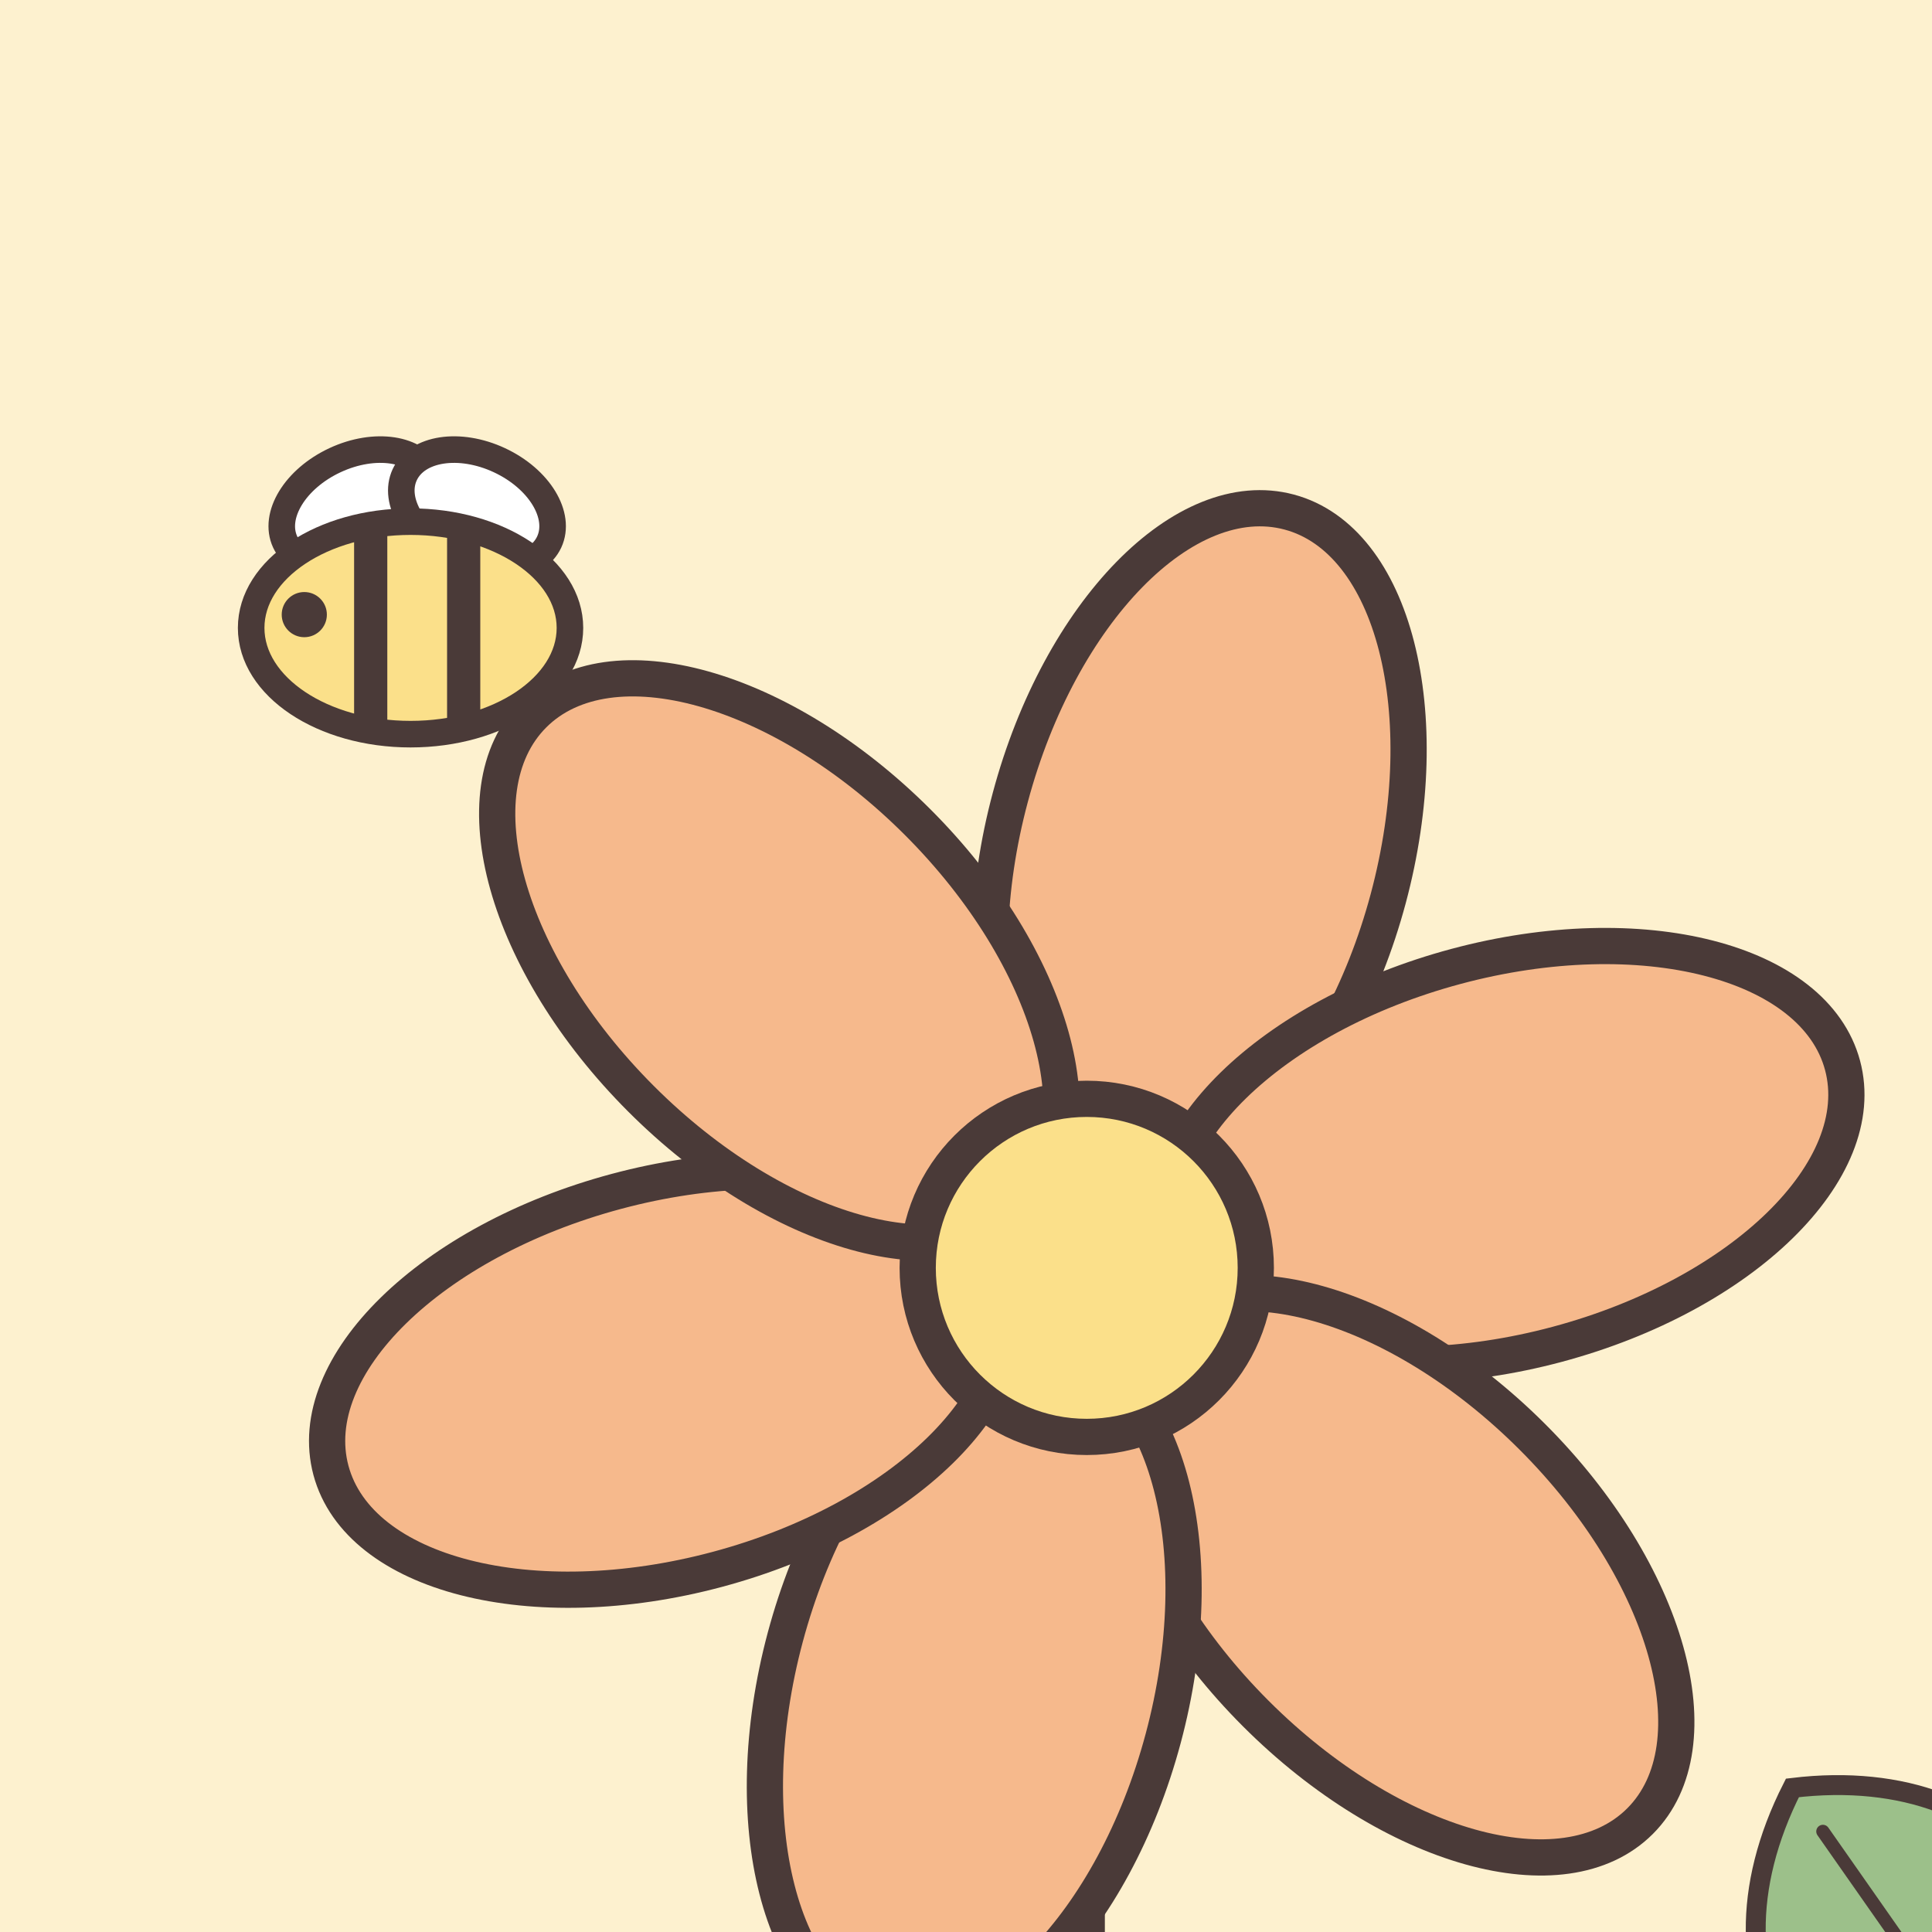
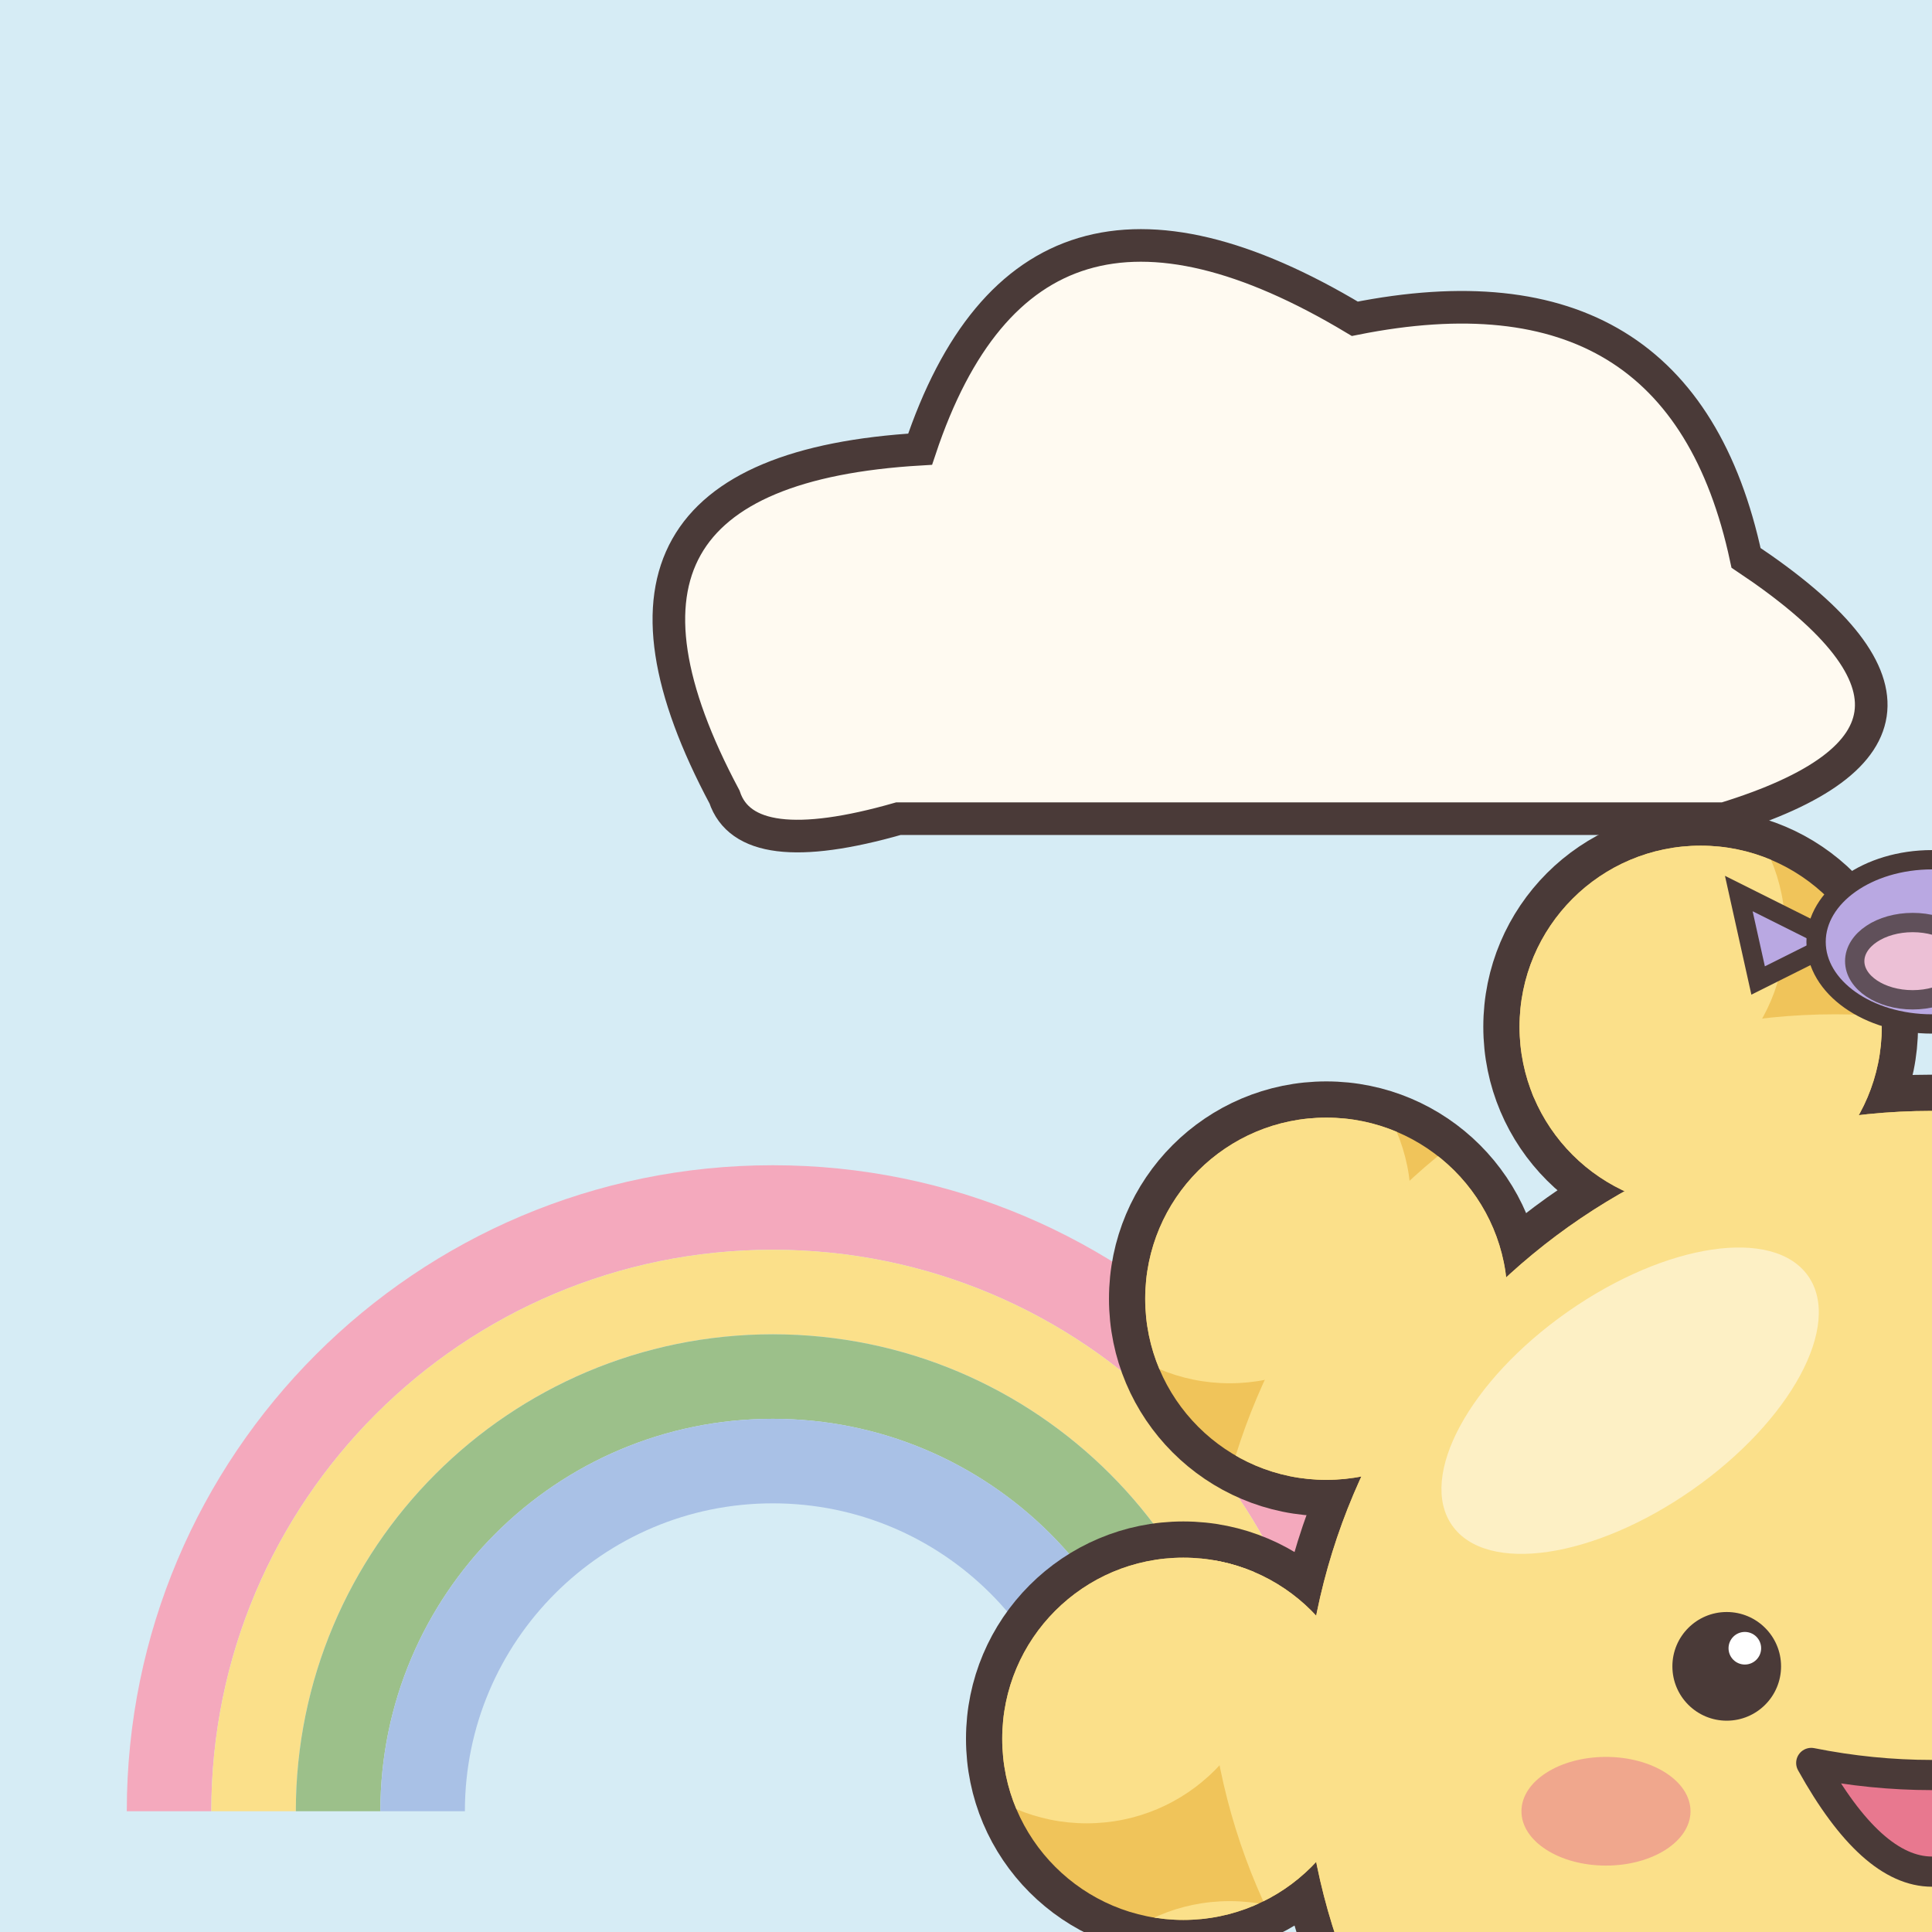
<svg xmlns="http://www.w3.org/2000/svg" width="160" height="160" viewBox="0 0 160 160">
-   <rect width="320" height="320" fill="#fdf1cf" />
-   <g transform="translate(170 72) scale(0.55)">
+   <rect width="320" height="320" fill="#d6ecf5" />
+   <path d="M14 150A50 50 0 0 1 114 150" fill="none" stroke="#f4a9bd" stroke-width="7" />
+   <path d="M21 150A43 43 0 0 1 107 150" fill="none" stroke="#fbe08a" stroke-width="7" />
+   <path d="M28 150A36 36 0 0 1 100 150" fill="none" stroke="#9cc08a" stroke-width="7" />
+   <path d="M35 150A29 29 0 0 1 93 150" fill="none" stroke="#a9c1e6" stroke-width="7" />
+   <g transform="translate(60 66) scale(0.9)">
    <path transform="translate(-30 -80)" d="M30 80Q14 50 48 48Q58 18 88 36Q118 30 124 58Q148 74 122 82H46Q32 86 30 80Z" fill="#fffaf1" stroke="#4a3a38" stroke-width="3" />
  </g>
-   <path d="M293.0 46.0L299.0 46.0" fill="none" stroke="#fbe08a" stroke-width="3" stroke-linecap="round" stroke-linejoin="round" />
-   <path d="M286.3 62.3L290.5 66.5" fill="none" stroke="#fbe08a" stroke-width="3" stroke-linecap="round" stroke-linejoin="round" />
-   <path d="M270.0 69.0L270.0 75.0" fill="none" stroke="#fbe08a" stroke-width="3" stroke-linecap="round" stroke-linejoin="round" />
-   <path d="M253.7 62.3L249.5 66.5" fill="none" stroke="#fbe08a" stroke-width="3" stroke-linecap="round" stroke-linejoin="round" />
-   <path d="M247.0 46.0L241.0 46.0" fill="none" stroke="#fbe08a" stroke-width="3" stroke-linecap="round" stroke-linejoin="round" />
-   <path d="M253.7 29.7L249.5 25.5" fill="none" stroke="#fbe08a" stroke-width="3" stroke-linecap="round" stroke-linejoin="round" />
-   <path d="M270.0 23.0L270.0 17.0" fill="none" stroke="#fbe08a" stroke-width="3" stroke-linecap="round" stroke-linejoin="round" />
-   <path d="M286.3 29.7L290.5 25.5" fill="none" stroke="#fbe08a" stroke-width="3" stroke-linecap="round" stroke-linejoin="round" />
-   <circle cx="270" cy="46" r="18" fill="#fbe08a" stroke="#4a3a38" stroke-width="3" />
+   <g transform="translate(258 62) scale(1.2)">
+     <g transform="scale(-1 1)">
+       <path d="M-10 0L-20 -5L-18 4Z" fill="#f4a9bd" stroke="#4a3a38" stroke-width="2" />
+       <ellipse rx="12" ry="8.5" fill="#f4a9bd" stroke="#4a3a38" stroke-width="2" />
+       <circle cx="9" cy="-6" r="6.5" fill="#f4a9bd" stroke="#4a3a38" stroke-width="2" />
+       <path d="M14 -7L21 -4L14 -2Z" fill="#e79c6c" stroke="#4a3a38" stroke-width="2" />
+       <ellipse cx="-2" cy="2" rx="6" ry="4" fill="#f9c6d3" stroke="#4a3a38" stroke-width="2" opacity=".8" />
+       <circle cx="10" cy="-7" r="1.6" fill="#4a3a38" />
+     </g>
+   </g>
+   <g transform="translate(286 130) scale(0.5)">
+     <path transform="translate(-30 -80)" d="M30 80Q14 50 48 48Q58 18 88 36Q118 30 124 58Q148 74 122 82H46Q32 86 30 80Z" fill="#c9dcf2" stroke="#4a3a38" stroke-width="3" />
+   </g>
+   <path d="M196 138Q258 98 320 104" fill="none" stroke="#e79c6c" stroke-width="3" stroke-linecap="round" stroke-dasharray="0.1 8" />
  <path d="M0 226Q80 200 170 220T320 226V320H0Z" fill="#bfe6d4" />
  <path d="M0 262Q90 236 190 260T320 262V320H0Z" fill="#9cc08a" stroke="#4a3a38" stroke-width="3" />
  <path d="M0 302Q80 288 160 304T320 302" fill="none" stroke="#4a3a38" stroke-width="20" />
  <path d="M0 302Q80 288 160 304T320 302" fill="none" stroke="#f8d5b8" stroke-width="14" />
-   <path d="M90 150V290" fill="none" stroke="#4a3a38" stroke-width="3" stroke-linecap="round" stroke-linejoin="round" />
-   <g transform="translate(90 285) rotate(-140) scale(1)">
-     <path d="M0 0C14-30 46-30 62 0C46 30 14 30 0 0Z" fill="#9cc08a" stroke="#4a3a38" stroke-width="3" />
-     <path d="M4 0H54" fill="none" stroke="#4a3a38" stroke-width="2" stroke-linecap="round" stroke-linejoin="round" />
+   <g transform="translate(56 192) scale(0.7)">
+     <path d="M-12 24L-8 42M12 24L8 42" fill="none" stroke="#4a3a38" stroke-width="2" stroke-linecap="round" stroke-linejoin="round" />
+     <rect x="-10" y="42" width="20" height="13" rx="3" fill="#f6b98c" stroke="#4a3a38" stroke-width="2" />
+     <circle r="26" fill="#f4a9bd" stroke="#4a3a38" stroke-width="2" />
+     <path d="M0 -26C-14 -10 -14 10 0 26C14 10 14 -10 0 -26Z" fill="#fbe08a" stroke="#4a3a38" stroke-width="2" />
  </g>
-   <ellipse cx="90" cy="69" rx="16.2" ry="28.8" fill="#f6b98c" stroke="#4a3a38" stroke-width="3" transform="rotate(15 90 105)" />
-   <ellipse cx="90" cy="69" rx="16.2" ry="28.8" fill="#f6b98c" stroke="#4a3a38" stroke-width="3" transform="rotate(75 90 105)" />
-   <ellipse cx="90" cy="69" rx="16.2" ry="28.8" fill="#f6b98c" stroke="#4a3a38" stroke-width="3" transform="rotate(135 90 105)" />
-   <ellipse cx="90" cy="69" rx="16.2" ry="28.8" fill="#f6b98c" stroke="#4a3a38" stroke-width="3" transform="rotate(195 90 105)" />
-   <ellipse cx="90" cy="69" rx="16.2" ry="28.8" fill="#f6b98c" stroke="#4a3a38" stroke-width="3" transform="rotate(255 90 105)" />
-   <ellipse cx="90" cy="69" rx="16.2" ry="28.8" fill="#f6b98c" stroke="#4a3a38" stroke-width="3" transform="rotate(315 90 105)" />
-   <circle cx="90" cy="105" r="14" fill="#fbe08a" stroke="#4a3a38" stroke-width="3" />
-   <g transform="translate(34 52) scale(1.1)">
-     <ellipse cx="-4" cy="-9" rx="6" ry="4" fill="#fff" stroke="#4a3a38" stroke-width="2" transform="rotate(-25 -4 -9)" />
-     <ellipse cx="5" cy="-9" rx="6" ry="4" fill="#fff" stroke="#4a3a38" stroke-width="2" transform="rotate(25 5 -9)" />
-     <ellipse rx="12" ry="8" fill="#fbe08a" stroke="#4a3a38" stroke-width="2" />
-     <path d="M-3 -7V7M4 -7V7" fill="none" stroke="#4a3a38" stroke-width="2.5" stroke-linecap="round" stroke-linejoin="round" />
-     <circle cx="-8" cy="-1" r="1.7" fill="#4a3a38" />
+   <g transform="translate(240 214) scale(1.1)">
+     <path d="M0 0L46 -14L20 12Z" fill="#fffaf1" stroke="#4a3a38" stroke-width="2" stroke-linejoin="round" />
+     <path d="M0 0L20 12L16 2Z" fill="#a9c1e6" stroke="#4a3a38" stroke-width="2" stroke-linejoin="round" />
  </g>
-   <path d="M196 138Q258 98 320 104" fill="none" stroke="#e79c6c" stroke-width="3" stroke-linecap="round" stroke-dasharray="0.1 8" />
  <g transform="translate(36 296) scale(1.1)">
    <path d="M-7 0V-14H7V0Q0 4 -7 0Z" fill="#fffaf1" stroke="#4a3a38" stroke-width="2" />
    <path d="M-20 -14A20 16 0 0 1 20 -14Z" fill="#e8788f" stroke="#4a3a38" stroke-width="2" />
    <circle cx="-8" cy="-22" r="3" fill="#fff" />
    <circle cx="6" cy="-26" r="2.5" fill="#fff" />
    <circle cx="12" cy="-19" r="2" fill="#fff" />
  </g>
  <path d="M60 312q-4-14-10-18M60 312q0-18 2-24M60 312q4-14 12-16" fill="none" stroke="#6f9f6b" stroke-width="3" stroke-linecap="round" stroke-linejoin="round" />
  <path d="M300 308q-4-14-10-18M300 308q0-18 2-24M300 308q4-14 12-16" fill="none" stroke="#6f9f6b" stroke-width="3" stroke-linecap="round" stroke-linejoin="round" />
-   <g transform="translate(168 176) rotate(-125) scale(0.55)">
-     <path d="M0 0C14-30 46-30 62 0C46 30 14 30 0 0Z" fill="#9cc08a" stroke="#4a3a38" stroke-width="3" />
-     <path d="M4 0H54" fill="none" stroke="#4a3a38" stroke-width="2" stroke-linecap="round" stroke-linejoin="round" />
-   </g>
-   <g transform="translate(212 176) rotate(-55) scale(0.55)">
-     <path d="M0 0C14-30 46-30 62 0C46 30 14 30 0 0Z" fill="#9cc08a" stroke="#4a3a38" stroke-width="3" />
-     <path d="M4 0H54" fill="none" stroke="#4a3a38" stroke-width="2" stroke-linecap="round" stroke-linejoin="round" />
-   </g>
-   <g stroke="#4a3a38" stroke-width="6" stroke-linejoin="round" fill="#4a3a38">
-     <ellipse cx="190" cy="222" rx="68" ry="58" />
-     <ellipse cx="156" cy="276" rx="20" ry="12" />
-     <ellipse cx="224" cy="276" rx="20" ry="12" />
-     <ellipse cx="128" cy="216" rx="11" ry="18" transform="rotate(50 128 216)" />
-     <ellipse cx="257" cy="190" rx="11" ry="18" transform="rotate(30 257 190)" />
-   </g>
-   <clipPath id="pip">
-     <ellipse cx="190" cy="222" rx="68" ry="58" />
-     <ellipse cx="156" cy="276" rx="20" ry="12" />
-     <ellipse cx="224" cy="276" rx="20" ry="12" />
-     <ellipse cx="128" cy="216" rx="11" ry="18" transform="rotate(50 128 216)" />
-     <ellipse cx="257" cy="190" rx="11" ry="18" transform="rotate(30 257 190)" />
-   </clipPath>
-   <g clip-path="url(#pip)">
-     <rect width="320" height="320" fill="#f6b98c" />
-     <g transform="translate(-8 -8)" fill="#f8d5b8">
-       <ellipse cx="190" cy="222" rx="68" ry="58" />
-       <ellipse cx="156" cy="276" rx="20" ry="12" />
-       <ellipse cx="224" cy="276" rx="20" ry="12" />
-       <ellipse cx="128" cy="216" rx="11" ry="18" transform="rotate(50 128 216)" />
-       <ellipse cx="257" cy="190" rx="11" ry="18" transform="rotate(30 257 190)" />
-     </g>
-     <ellipse cx="160" cy="190" rx="16" ry="9" fill="#fff" opacity=".5" transform="rotate(-35 160 190)" />
-   </g>
-   <path d="M167 213Q173 204 179 213" fill="none" stroke="#4a3a38" stroke-width="2.5" stroke-linecap="round" stroke-linejoin="round" />
-   <path d="M201 213Q207 204 213 213" fill="none" stroke="#4a3a38" stroke-width="2.5" stroke-linecap="round" stroke-linejoin="round" />
-   <ellipse cx="163" cy="224" rx="7" ry="4.5" fill="#e8788f" opacity=".55" />
-   <ellipse cx="217" cy="224" rx="7" ry="4.5" fill="#e8788f" opacity=".55" />
-   <path d="M180 222Q190 224 200 222Q190 240 180 222Z" fill="#e8788f" stroke="#4a3a38" stroke-width="2.5" stroke-linejoin="round" />
-   <g transform="translate(110 196) scale(1)">
-     <g transform="rotate(-15)">
-       <path d="M-12 2L-28 12" fill="none" stroke="#4a3a38" stroke-width="4" stroke-linecap="round" stroke-linejoin="round" />
-       <ellipse cx="-29" cy="13" rx="3" ry="5" fill="#8fb0dd" stroke="#4a3a38" stroke-width="2" />
-       <path d="M12 -5Q24 -2 12 9" fill="none" stroke="#4a3a38" stroke-width="3" stroke-linecap="round" stroke-linejoin="round" />
-       <rect x="-12" y="-10" width="24" height="20" rx="5" fill="#a9c1e6" stroke="#4a3a38" stroke-width="2" />
-       <path d="M-8 -4H8" fill="none" stroke="#fff" stroke-width="2" stroke-linecap="round" stroke-linejoin="round" />
-     </g>
-   </g>
-   <path d="M78 212.6Q81 218 78 221Q75 218 78 212.6Z" fill="#a9c1e6" stroke="#4a3a38" stroke-width="2" />
-   <path d="M74 227.32Q76.6 232 74 234.6Q71.4 232 74 227.32Z" fill="#a9c1e6" stroke="#4a3a38" stroke-width="2" />
-   <path d="M84 238.04Q86.2 242 84 244.2Q81.8 242 84 238.04Z" fill="#a9c1e6" stroke="#4a3a38" stroke-width="2" />
  <g transform="translate(284 300) scale(0.9)">
    <ellipse cx="2" cy="-5" rx="24" ry="6" fill="#f8d5b8" stroke="#4a3a38" stroke-width="2" />
    <path d="M24 -8V-20M29 -8L34 -18" fill="none" stroke="#4a3a38" stroke-width="2" stroke-linecap="round" stroke-linejoin="round" />
    <circle cx="-4" cy="-16" r="13" fill="#b9a8e2" stroke="#4a3a38" stroke-width="2" />
    <path d="M-4 -16a4 4 0 1 1 4 4a8 8 0 1 1-8-8" fill="none" stroke="#4a3a38" stroke-width="2" stroke-linecap="round" stroke-linejoin="round" />
  </g>
+   <g transform="translate(0 -26) scale(1)">
+     <g stroke="#4a3a38" stroke-width="6" stroke-linejoin="round" fill="#4a3a38">
+       <circle cx="222" cy="170" r="15" />
+       <circle cx="210.159" cy="206.443" r="15" />
+       <circle cx="179.159" cy="228.966" r="15" />
+       <circle cx="140.841" cy="228.966" r="15" />
+       <circle cx="109.841" cy="206.443" r="15" />
+       <circle cx="98" cy="170" r="15" />
+       <circle cx="109.841" cy="133.557" r="15" />
+       <circle cx="140.841" cy="111.034" r="15" />
+       <circle cx="179.159" cy="111.034" r="15" />
+       <circle cx="210.159" cy="133.557" r="15" />
+       <circle cx="160" cy="170" r="52" />
+       <ellipse cx="238" cy="158" rx="10" ry="17" transform="rotate(-40 238 158)" />
+     </g>
+     <clipPath id="sunny">
+       <circle cx="222" cy="170" r="15" />
+       <circle cx="210.159" cy="206.443" r="15" />
+       <circle cx="179.159" cy="228.966" r="15" />
+       <circle cx="140.841" cy="228.966" r="15" />
+       <circle cx="109.841" cy="206.443" r="15" />
+       <circle cx="98" cy="170" r="15" />
+       <circle cx="109.841" cy="133.557" r="15" />
+       <circle cx="140.841" cy="111.034" r="15" />
+       <circle cx="179.159" cy="111.034" r="15" />
+       <circle cx="210.159" cy="133.557" r="15" />
+       <circle cx="160" cy="170" r="52" />
+       <ellipse cx="238" cy="158" rx="10" ry="17" transform="rotate(-40 238 158)" />
+     </clipPath>
+     <g clip-path="url(#sunny)">
+       <rect width="320" height="320" fill="#f0c45a" />
+       <g transform="translate(-8 -8)" fill="#fbe08a">
+         <circle cx="222" cy="170" r="15" />
+         <circle cx="210.159" cy="206.443" r="15" />
+         <circle cx="179.159" cy="228.966" r="15" />
+         <circle cx="140.841" cy="228.966" r="15" />
+         <circle cx="109.841" cy="206.443" r="15" />
+         <circle cx="98" cy="170" r="15" />
+         <circle cx="109.841" cy="133.557" r="15" />
+         <circle cx="140.841" cy="111.034" r="15" />
+         <circle cx="179.159" cy="111.034" r="15" />
+         <circle cx="210.159" cy="133.557" r="15" />
+         <circle cx="160" cy="170" r="52" />
+         <ellipse cx="238" cy="158" rx="10" ry="17" transform="rotate(-40 238 158)" />
+       </g>
+       <ellipse cx="135" cy="142" rx="18" ry="9" fill="#fff" opacity=".5" transform="rotate(-35 135 142)" />
+     </g>
+     <circle cx="143" cy="164" r="4.5" fill="#4a3a38" />
+     <circle cx="144.5" cy="162.5" r="1.35" fill="#fff" />
+     <path d="M171 167Q177 158 183 167" fill="none" stroke="#4a3a38" stroke-width="2.5" stroke-linecap="round" stroke-linejoin="round" />
+     <ellipse cx="133" cy="176" rx="7" ry="4.5" fill="#e8788f" opacity=".55" />
+     <ellipse cx="187" cy="176" rx="7" ry="4.5" fill="#e8788f" opacity=".55" />
+     <path d="M150 172Q160 174 170 172Q160 190 150 172Z" fill="#e8788f" stroke="#4a3a38" stroke-width="2.5" stroke-linejoin="round" />
+     <g transform="translate(160 104) scale(0.8)">
+       <g transform="scale(1 1)">
+         <path d="M-10 0L-20 -5L-18 4Z" fill="#b9a8e2" stroke="#4a3a38" stroke-width="2" />
+         <ellipse rx="12" ry="8.5" fill="#b9a8e2" stroke="#4a3a38" stroke-width="2" />
+         <circle cx="9" cy="-6" r="6.5" fill="#b9a8e2" stroke="#4a3a38" stroke-width="2" />
+         <path d="M14 -7L21 -4L14 -2Z" fill="#e79c6c" stroke="#4a3a38" stroke-width="2" />
+         <ellipse cx="-2" cy="2" rx="6" ry="4" fill="#f9c6d3" stroke="#4a3a38" stroke-width="2" opacity=".8" />
+         <circle cx="10" cy="-7" r="1.6" fill="#4a3a38" />
+       </g>
+     </g>
+   </g>
</svg>
